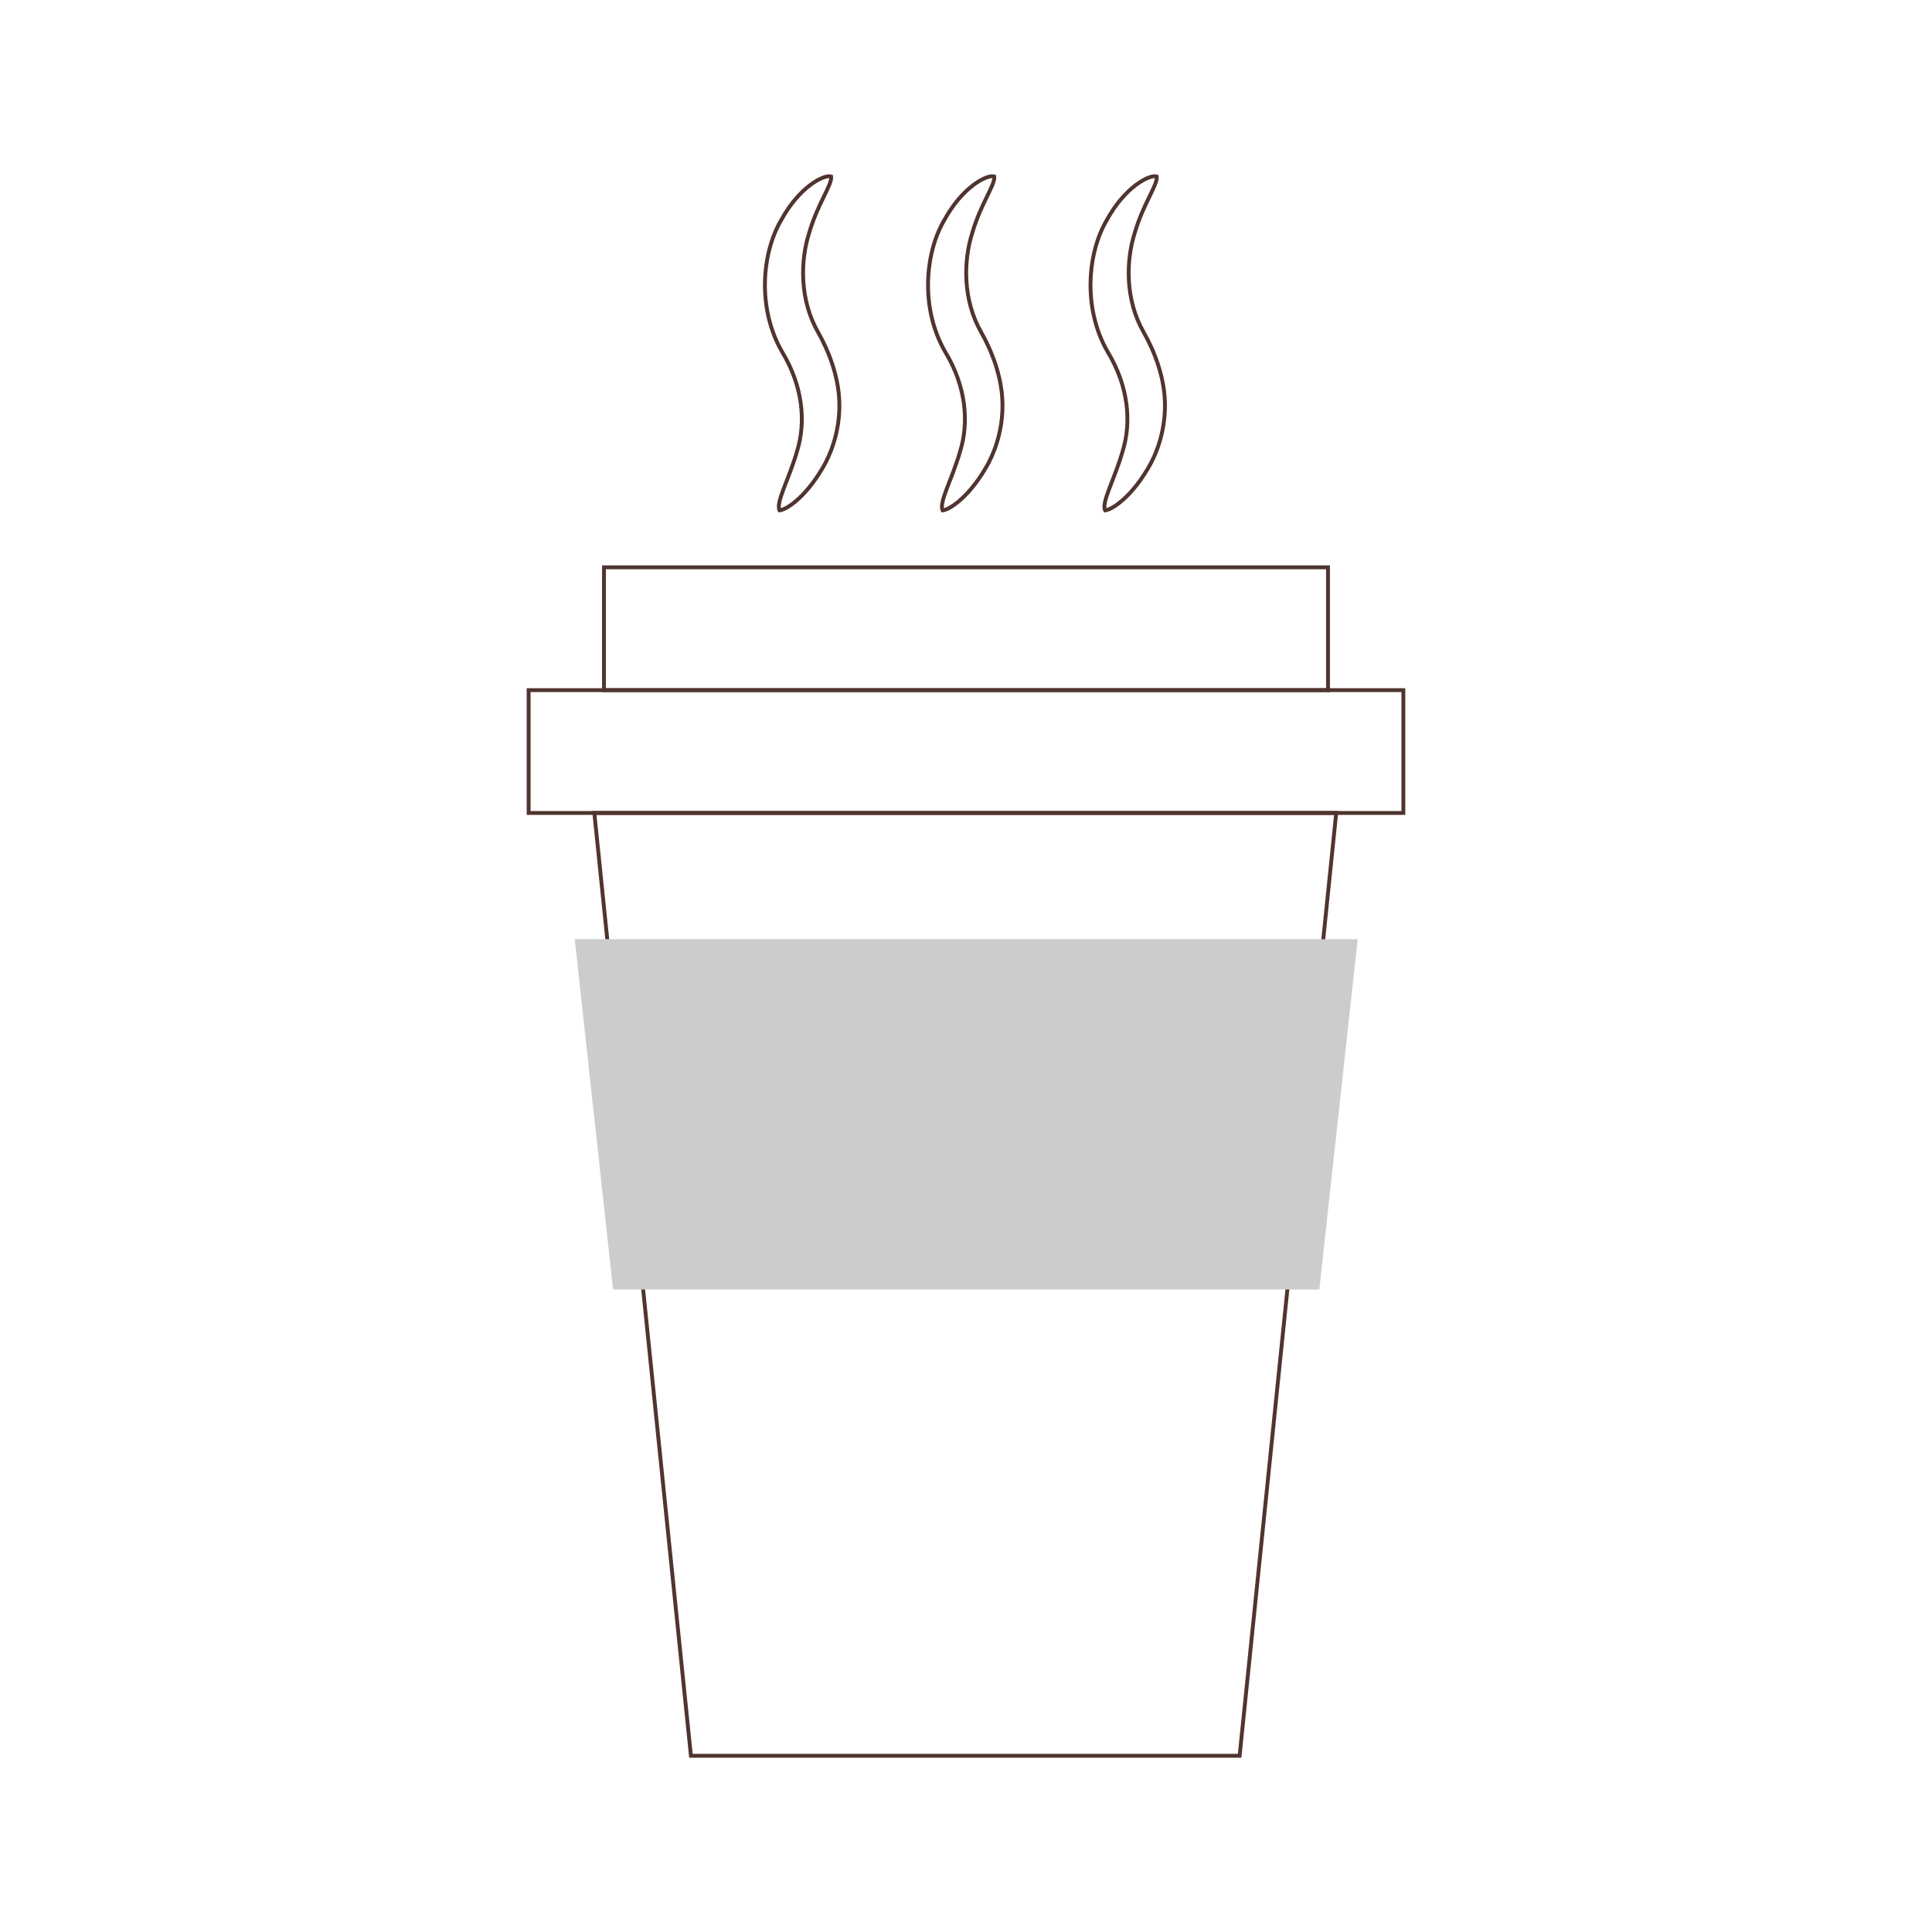
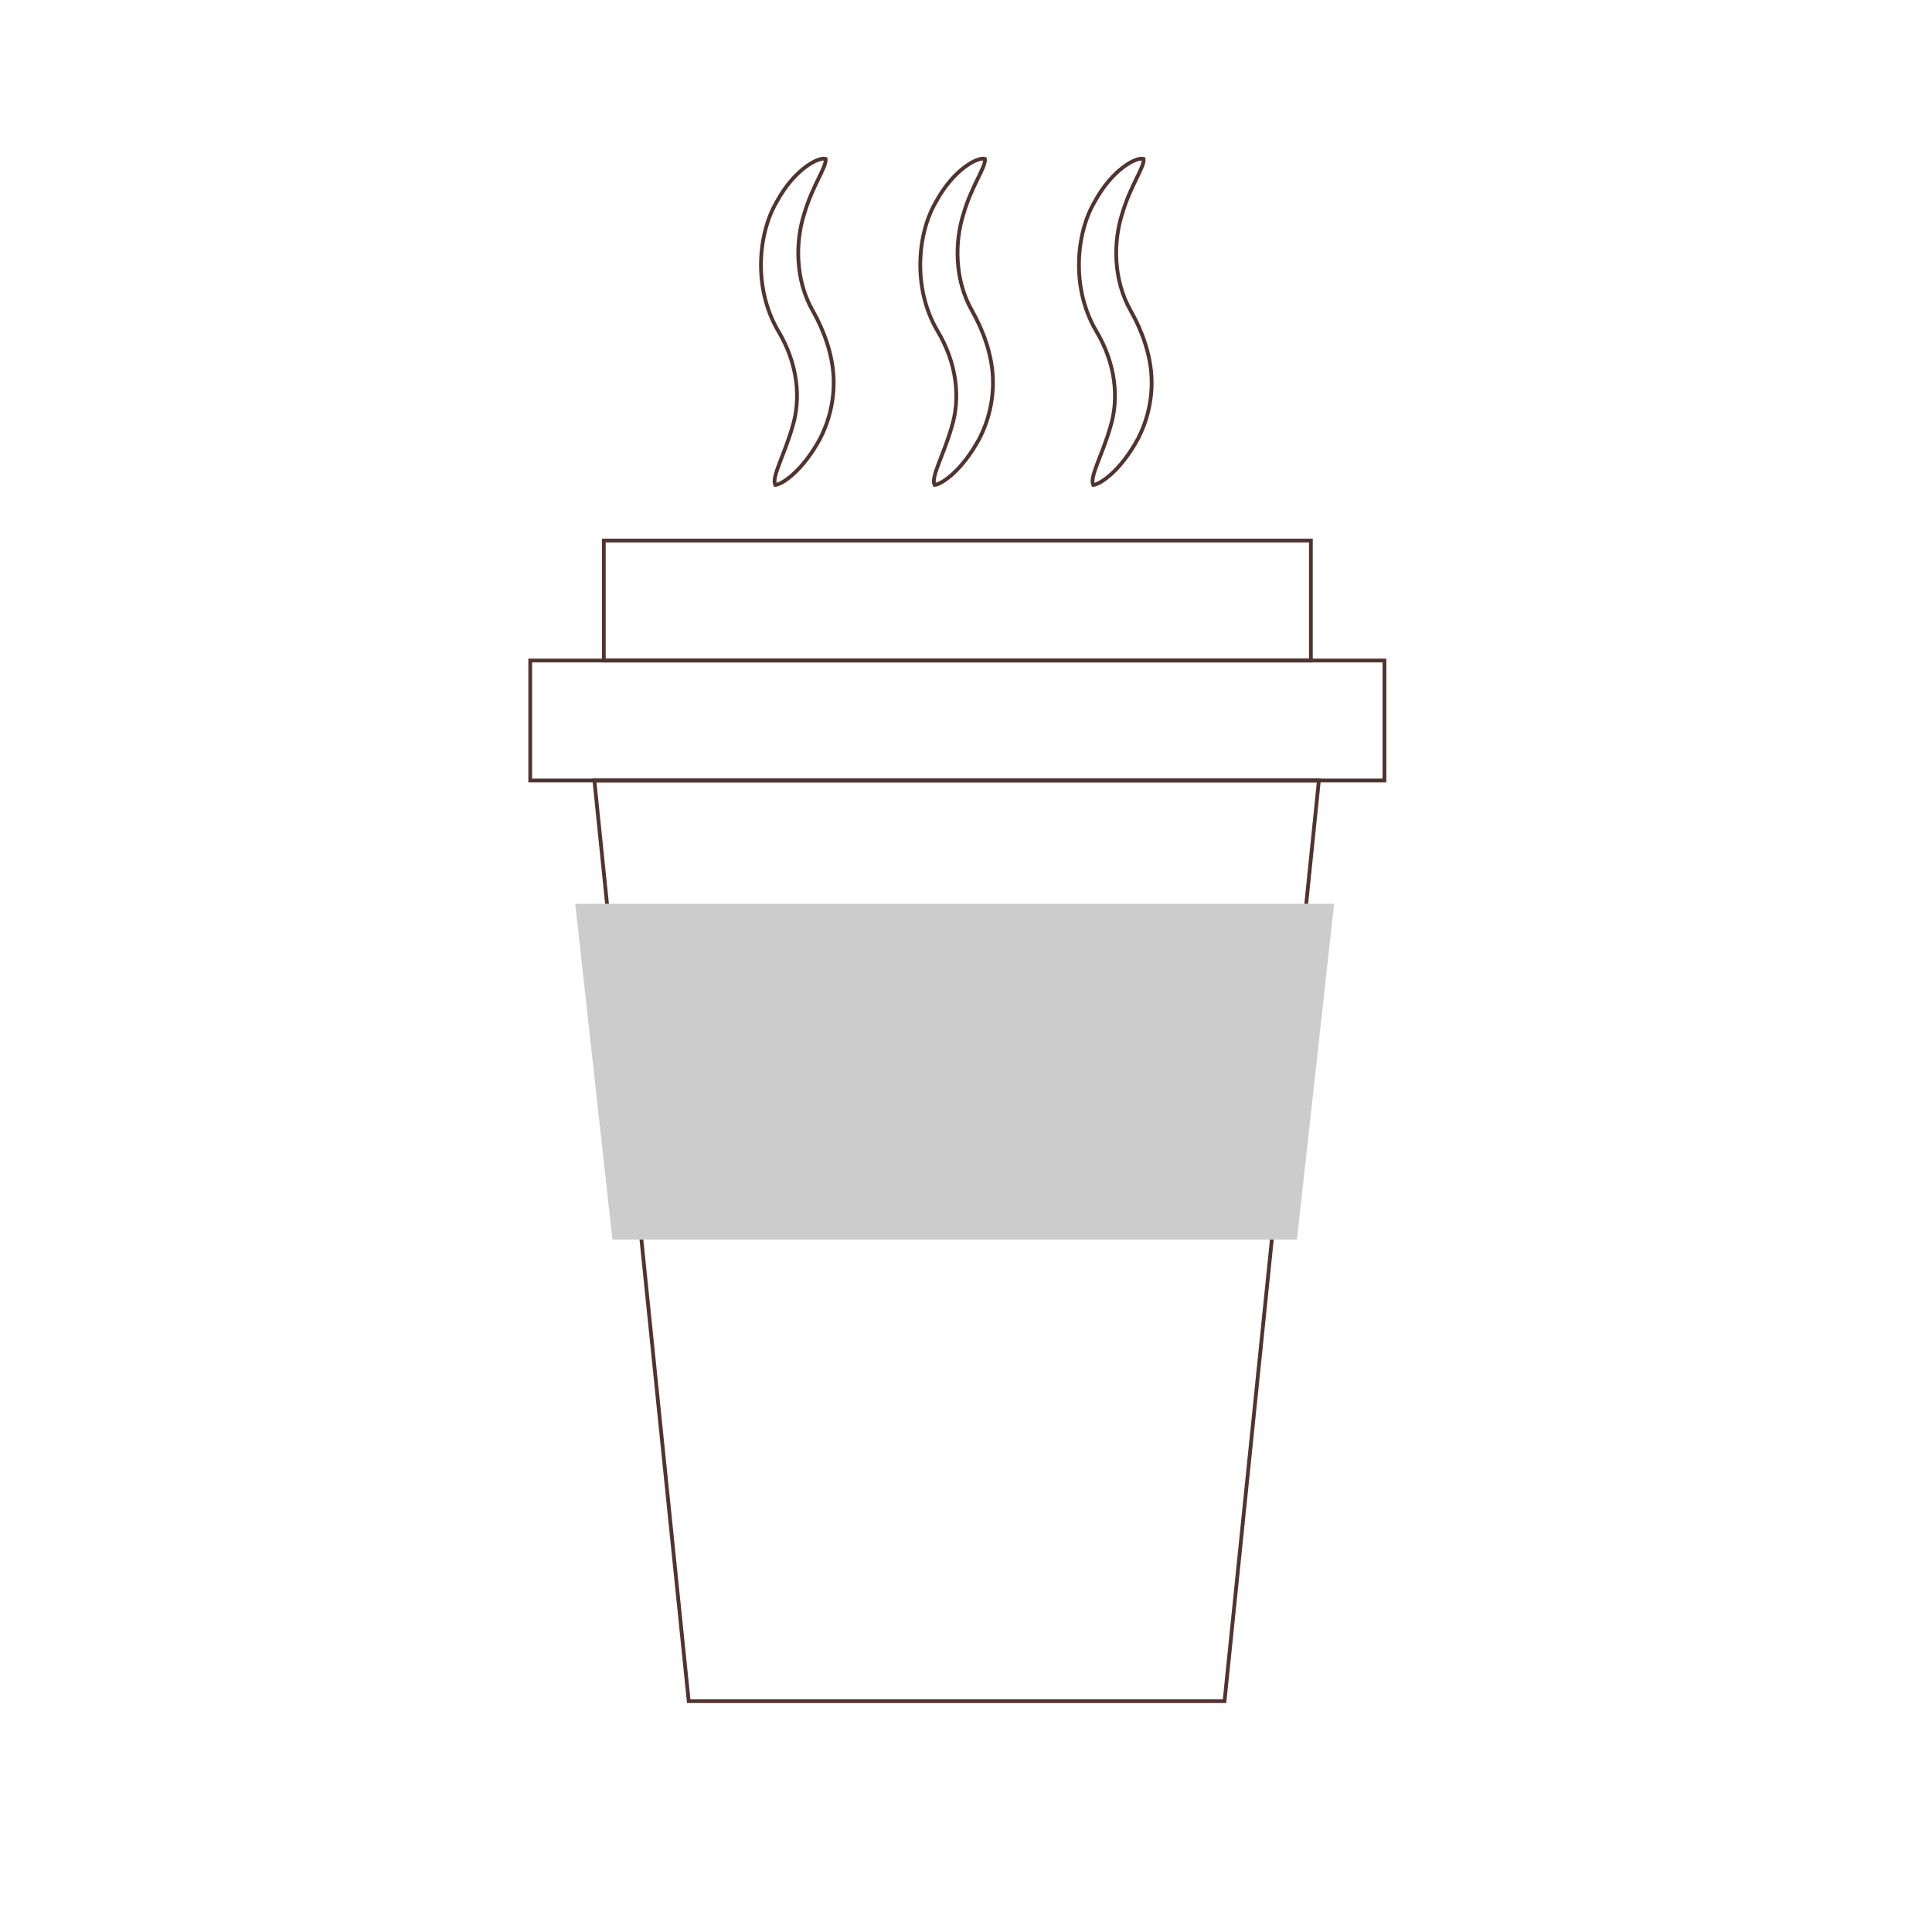
- <svg xmlns="http://www.w3.org/2000/svg" version="1.1" id="レイヤー_1" x="0px" y="0px" viewBox="0 0 500 500" style="enable-background:new 0 0 500 500;" xml:space="preserve">
-   <g>
-     <g id="カップ">
-       <rect x="136.811" y="178.608" style="fill:none;stroke:#50342F;stroke-miterlimit:10;" width="226.378" height="31.787" />
-       <rect x="156.311" y="146.822" style="fill:none;stroke:#50342F;stroke-miterlimit:10;" width="187.378" height="31.787" />
-       <polygon style="fill:none;stroke:#50342F;stroke-miterlimit:10;" points="320.811,454.395 178.811,454.395 153.811,210.395     345.811,210.395   " />
-       <polygon style="fill:#CCCCCC;stroke:#CCCCCC;stroke-miterlimit:10;" points="149.295,243.566 159.114,333.223 340.991,333.223     350.811,243.566   " />
-     </g>
-     <g id="湯気">
-       <path style="fill:none;stroke:#50342F;" d="M206.264,116.809c-2.146,7.467-5.549,13.203-4.514,15.282    c1.892-0.204,7.237-3.713,11.892-12.31c2.208-4.266,3.837-9.982,3.558-16.166c-0.262-6.14-2.551-12.455-5.491-17.655    c-4.732-8.244-4.663-18.376-2.266-25.792c2.21-7.539,5.928-12.33,5.664-14.499c-1.901-0.577-8.32,2.761-12.985,11.385    c-4.842,8.233-6.323,22.599,0.319,34.062C207.782,99.966,208.629,109.249,206.264,116.809z" />
-       <path style="fill:none;stroke:#50342F;" d="M248.477,116.809c-2.146,7.467-5.549,13.203-4.514,15.282    c1.892-0.204,7.237-3.713,11.892-12.31c2.208-4.266,3.837-9.982,3.558-16.166c-0.262-6.14-2.551-12.455-5.491-17.655    c-4.732-8.244-4.663-18.376-2.266-25.792c2.21-7.539,5.928-12.33,5.664-14.499c-1.902-0.577-8.32,2.761-12.985,11.385    c-4.842,8.233-6.323,22.599,0.319,34.062C249.994,99.966,250.841,109.249,248.477,116.809z" />
-       <path style="fill:none;stroke:#50342F;" d="M290.526,116.809c-2.146,7.467-5.549,13.203-4.514,15.282    c1.892-0.204,7.237-3.713,11.892-12.31c2.208-4.266,3.837-9.982,3.558-16.166c-0.262-6.14-2.551-12.455-5.491-17.655    c-4.732-8.244-4.663-18.376-2.266-25.792c2.21-7.539,5.928-12.33,5.664-14.499c-1.901-0.577-8.32,2.761-12.985,11.385    c-4.842,8.233-6.323,22.599,0.319,34.062C292.044,99.966,292.89,109.249,290.526,116.809z" />
-     </g>
+ <svg xmlns="http://www.w3.org/2000/svg" version="1.1" id="レイヤー_1" x="0px" y="0px" viewBox="0 0 512 512" style="enable-background:new 0 0 512 512;" xml:space="preserve">
+   <rect x="140.516" y="175.042" style="fill:none;stroke:#50342F;stroke-miterlimit:10;" width="226.378" height="31.787" />
+   <rect x="160.016" y="143.255" style="fill:none;stroke:#50342F;stroke-miterlimit:10;" width="187.378" height="31.787" />
+   <polygon style="fill:none;stroke:#50342F;stroke-miterlimit:10;" points="324.516,450.828 182.516,450.828 157.516,206.828   349.516,206.828 " />
+   <polygon style="fill:#CCCCCC;stroke:#CCCCCC;stroke-miterlimit:10;" points="153,240 162.745,328 343.254,328 353,240 " />
+   <g id="湯気">
+     <path style="fill:none;stroke:#50342F;" d="M209.969,113.243c-2.146,7.467-5.549,13.203-4.514,15.282   c1.892-0.204,7.237-3.713,11.892-12.31c2.208-4.266,3.837-9.982,3.558-16.166c-0.262-6.14-2.551-12.455-5.491-17.655   c-4.732-8.244-4.663-18.376-2.266-25.792c2.21-7.539,5.928-12.33,5.664-14.499c-1.901-0.577-8.32,2.761-12.985,11.385   c-4.842,8.233-6.323,22.599,0.319,34.062C211.487,96.399,212.334,105.682,209.969,113.243z" />
+     <path style="fill:none;stroke:#50342F;" d="M252.182,113.243c-2.146,7.467-5.549,13.203-4.514,15.282   c1.892-0.204,7.237-3.713,11.892-12.31c2.208-4.266,3.837-9.982,3.558-16.166c-0.262-6.14-2.551-12.455-5.491-17.655   c-4.732-8.244-4.663-18.376-2.266-25.792c2.21-7.539,5.928-12.33,5.664-14.499c-1.901-0.577-8.32,2.761-12.985,11.385   c-4.842,8.233-6.323,22.599,0.319,34.062C253.699,96.399,254.546,105.682,252.182,113.243z" />
+     <path style="fill:none;stroke:#50342F;" d="M294.231,113.243c-2.146,7.467-5.549,13.203-4.514,15.282   c1.892-0.204,7.237-3.713,11.892-12.31c2.208-4.266,3.837-9.982,3.558-16.166c-0.262-6.14-2.551-12.455-5.491-17.655   c-4.732-8.244-4.663-18.376-2.266-25.792c2.21-7.539,5.928-12.33,5.664-14.499c-1.901-0.577-8.32,2.761-12.985,11.385   c-4.842,8.233-6.323,22.599,0.319,34.062C295.748,96.399,296.595,105.682,294.231,113.243z" />
  </g>
</svg>
